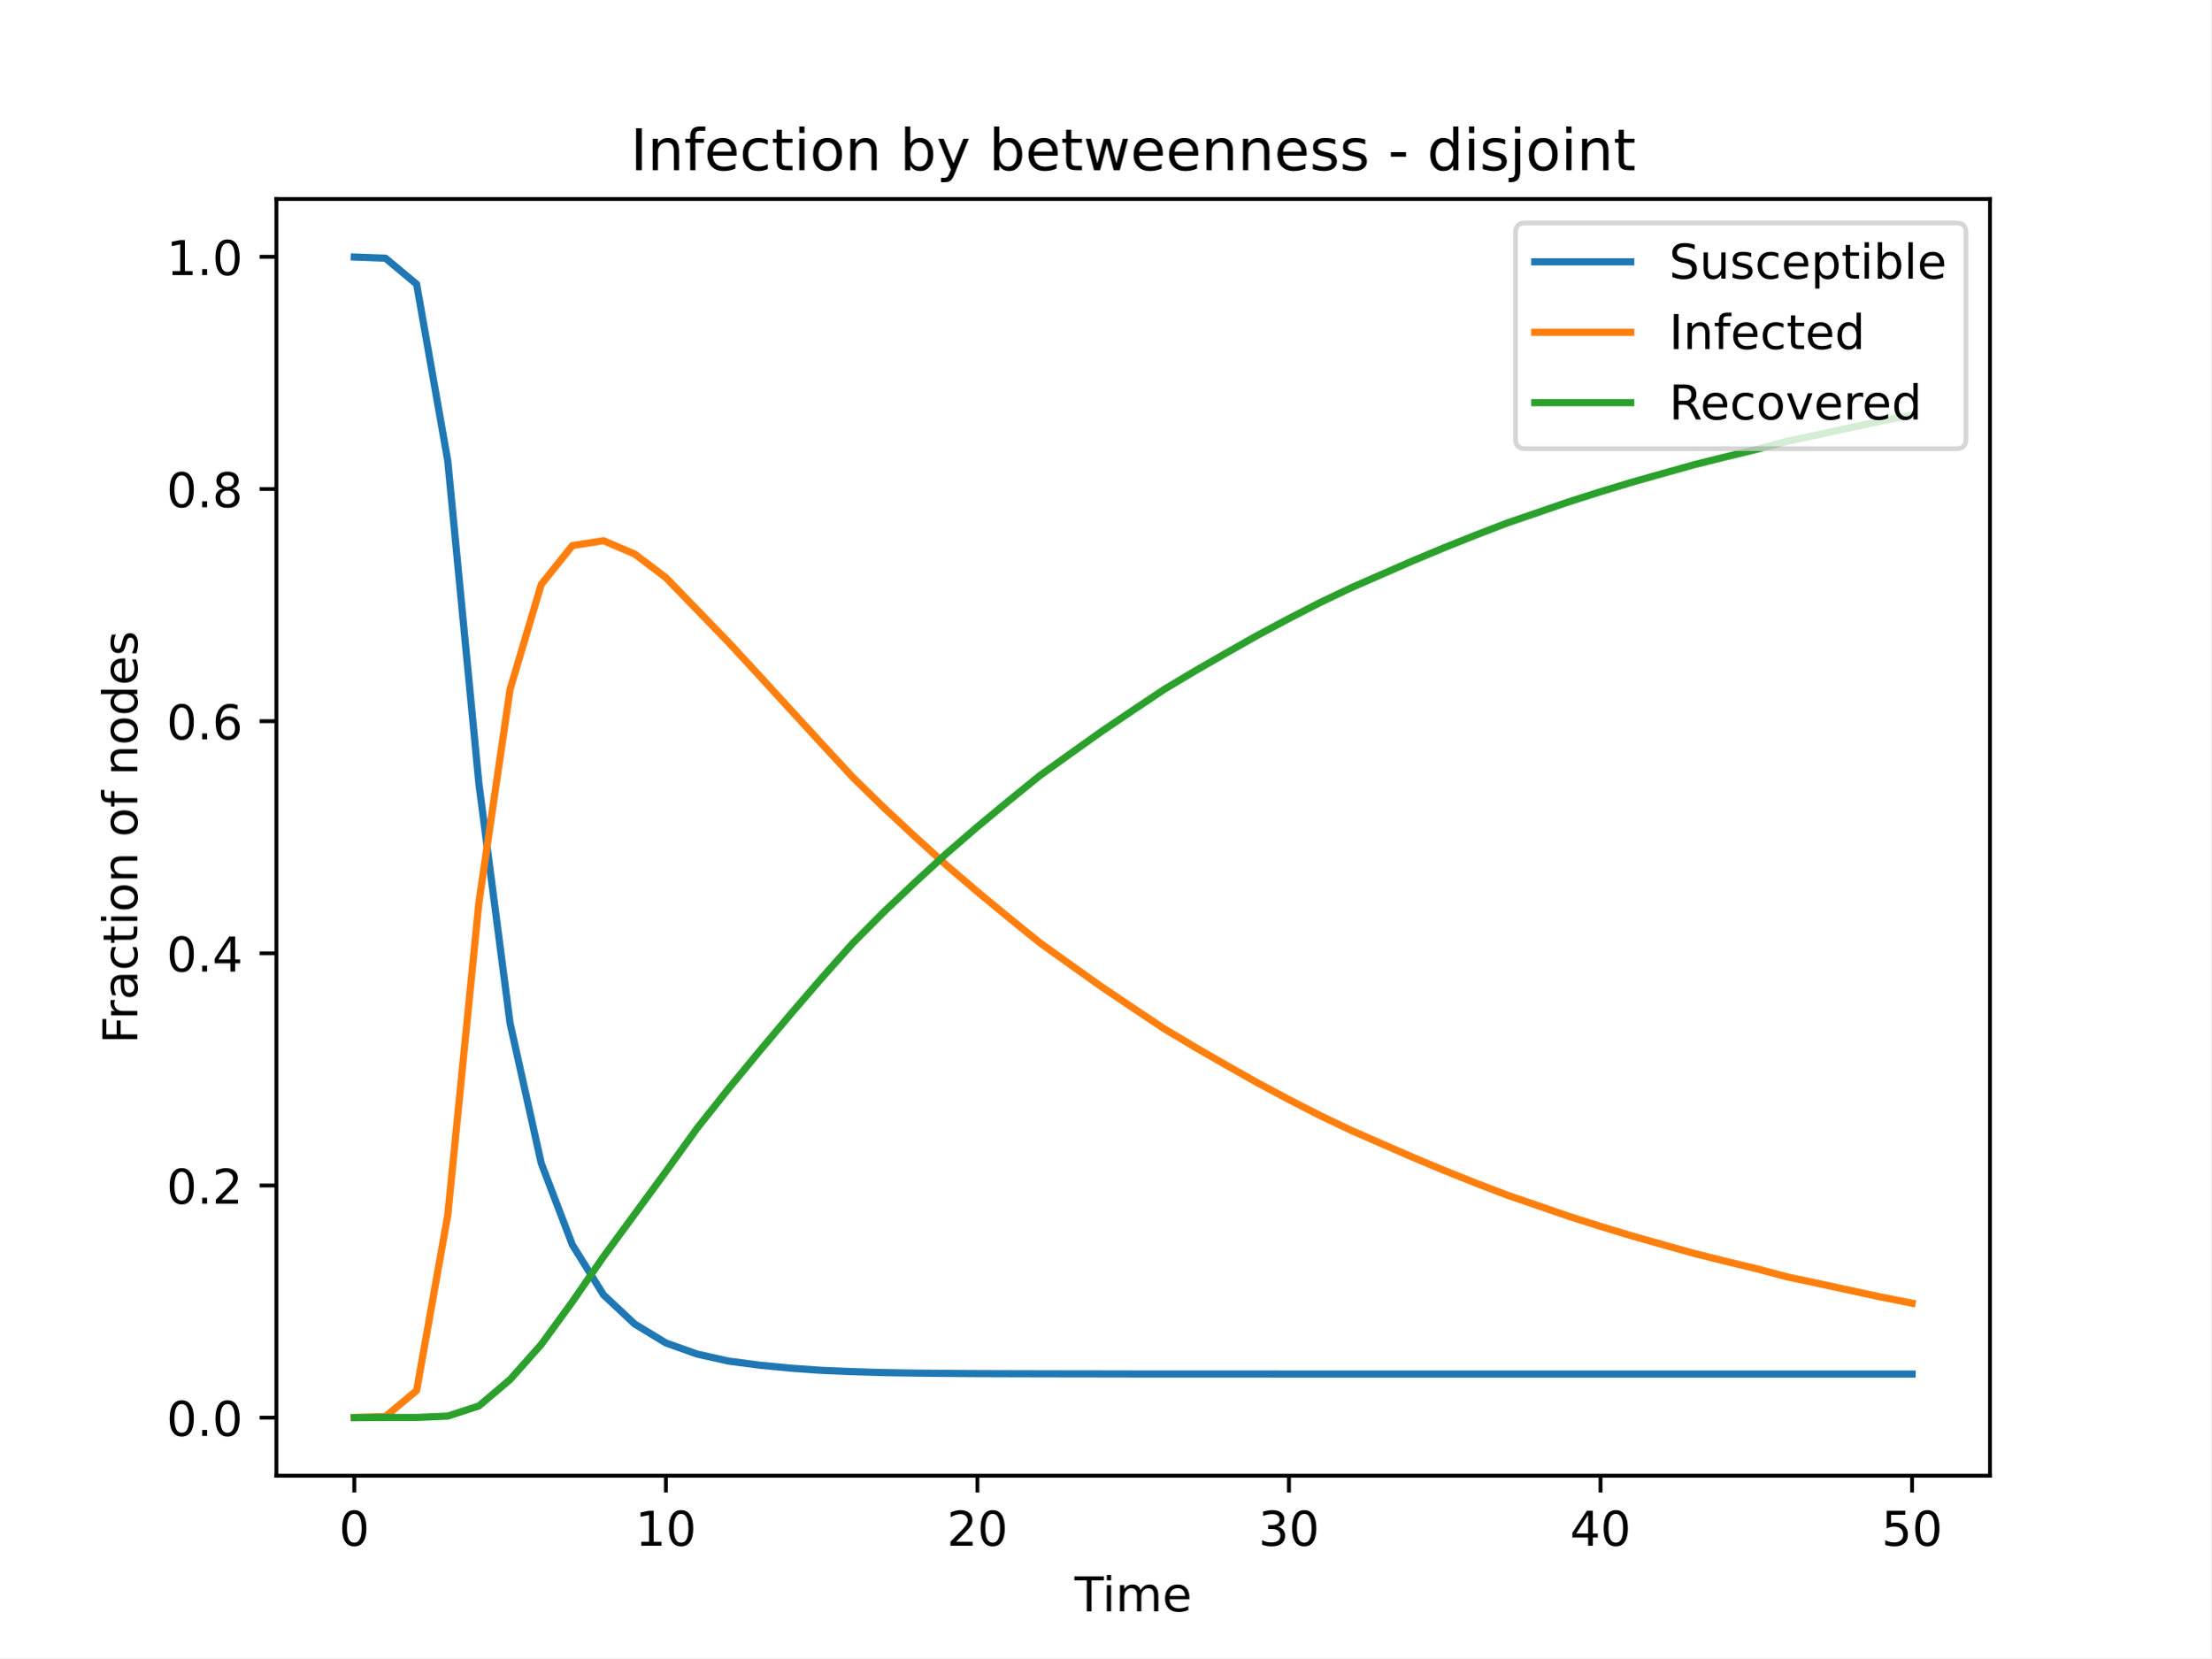
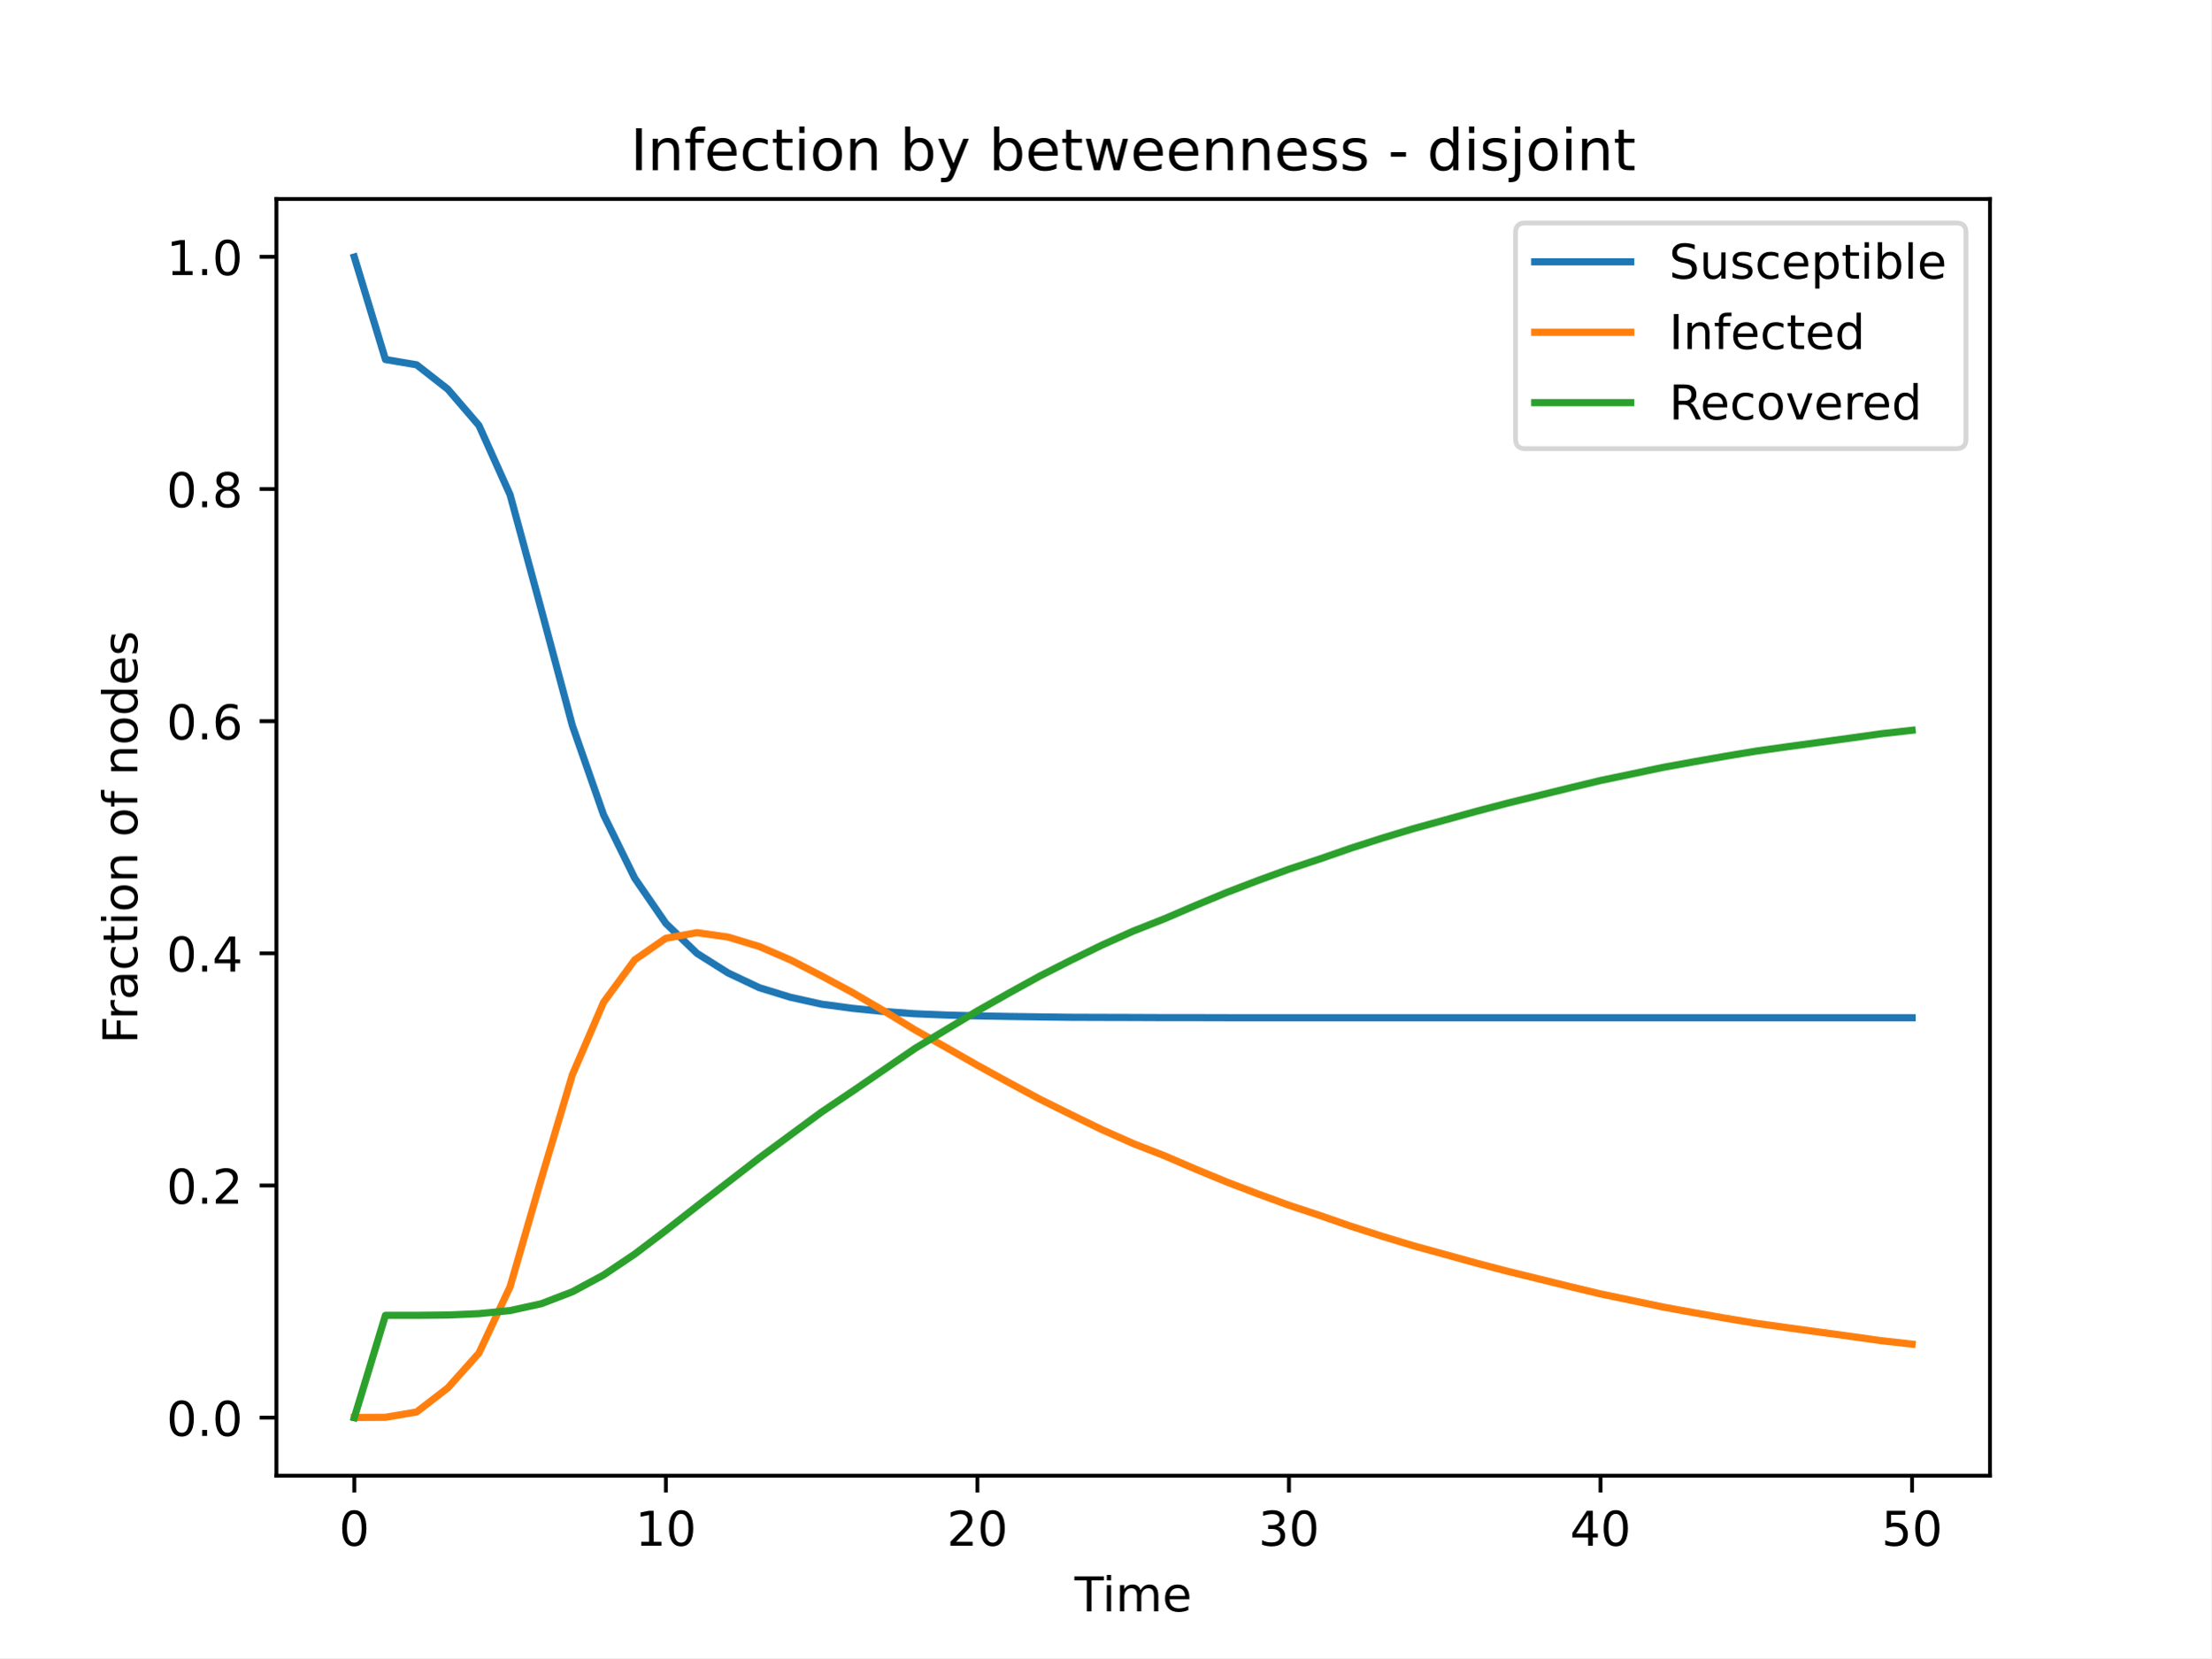
<svg xmlns="http://www.w3.org/2000/svg" xmlns:xlink="http://www.w3.org/1999/xlink" width="460.8pt" height="345.6pt" viewBox="0 0 460.8 345.6" version="1.1">
  <defs>
    <style type="text/css">*{stroke-linejoin: round; stroke-linecap: butt}</style>
  </defs>
  <g id="figure_1">
    <g id="patch_1">
      <path d="M 0 345.6  L 460.8 345.6  L 460.8 0  L 0 0  z " style="fill: #ffffff" />
    </g>
    <g id="axes_1">
      <g id="patch_2">
        <path d="M 57.6 307.584  L 414.72 307.584  L 414.72 41.472  L 57.6 41.472  z " style="fill: #ffffff" />
      </g>
      <g id="matplotlib.axis_1">
        <g id="xtick_1">
          <g id="line2d_1">
            <defs>
-               <path id="m1e9488059a" d="M 0 0  L 0 3.5  " style="stroke: #000000; stroke-width: 0.8" />
-             </defs>
-             <g>
-               <use xlink:href="#m1e9488059a" x="73.833" y="307.584" style="stroke: #000000; stroke-width: 0.8" />
+               <path id="mf6071d47c5" d="M 0 0  L 0 3.5  " style="stroke: #000000; stroke-width: 0.8" />
+             </defs>
+             <g>
+               <use xlink:href="#mf6071d47c5" x="73.833" y="307.584" style="stroke: #000000; stroke-width: 0.8" />
            </g>
          </g>
          <g id="text_1">
            <g transform="translate(70.65148 322.1824) scale(0.1 -0.1)">
              <defs>
                <path id="DejaVuSans-30" d="M 2034 4250  Q 1547 4250 1301 3770  Q 1056 3291 1056 2328  Q 1056 1369 1301 889  Q 1547 409 2034 409  Q 2525 409 2770 889  Q 3016 1369 3016 2328  Q 3016 3291 2770 3770  Q 2525 4250 2034 4250  z M 2034 4750  Q 2819 4750 3233 4129  Q 3647 3509 3647 2328  Q 3647 1150 3233 529  Q 2819 -91 2034 -91  Q 1250 -91 836 529  Q 422 1150 422 2328  Q 422 3509 836 4129  Q 1250 4750 2034 4750  z " transform="scale(0.015625)" />
              </defs>
              <use xlink:href="#DejaVuSans-30" />
            </g>
          </g>
        </g>
        <g id="xtick_2">
          <g id="line2d_2">
            <g>
-               <use xlink:href="#m1e9488059a" x="138.764" y="307.584" style="stroke: #000000; stroke-width: 0.8" />
+               <use xlink:href="#mf6071d47c5" x="138.764" y="307.584" style="stroke: #000000; stroke-width: 0.8" />
            </g>
          </g>
          <g id="text_2">
            <g transform="translate(132.4011 322.1824) scale(0.1 -0.1)">
              <defs>
                <path id="DejaVuSans-31" d="M 794 531  L 1825 531  L 1825 4091  L 703 3866  L 703 4441  L 1819 4666  L 2450 4666  L 2450 531  L 3481 531  L 3481 0  L 794 0  L 794 531  z " transform="scale(0.015625)" />
              </defs>
              <use xlink:href="#DejaVuSans-31" />
              <use xlink:href="#DejaVuSans-30" x="63.623" />
            </g>
          </g>
        </g>
        <g id="xtick_3">
          <g id="line2d_3">
            <g>
-               <use xlink:href="#m1e9488059a" x="203.695" y="307.584" style="stroke: #000000; stroke-width: 0.8" />
+               <use xlink:href="#mf6071d47c5" x="203.695" y="307.584" style="stroke: #000000; stroke-width: 0.8" />
            </g>
          </g>
          <g id="text_3">
            <g transform="translate(197.332 322.1824) scale(0.1 -0.1)">
              <defs>
                <path id="DejaVuSans-32" d="M 1228 531  L 3431 531  L 3431 0  L 469 0  L 469 531  Q 828 903 1448 1529  Q 2069 2156 2228 2338  Q 2531 2678 2651 2914  Q 2772 3150 2772 3378  Q 2772 3750 2511 3984  Q 2250 4219 1831 4219  Q 1534 4219 1204 4116  Q 875 4013 500 3803  L 500 4441  Q 881 4594 1212 4672  Q 1544 4750 1819 4750  Q 2544 4750 2975 4387  Q 3406 4025 3406 3419  Q 3406 3131 3298 2873  Q 3191 2616 2906 2266  Q 2828 2175 2409 1742  Q 1991 1309 1228 531  z " transform="scale(0.015625)" />
              </defs>
              <use xlink:href="#DejaVuSans-32" />
              <use xlink:href="#DejaVuSans-30" x="63.623" />
            </g>
          </g>
        </g>
        <g id="xtick_4">
          <g id="line2d_4">
            <g>
-               <use xlink:href="#m1e9488059a" x="268.625" y="307.584" style="stroke: #000000; stroke-width: 0.8" />
+               <use xlink:href="#mf6071d47c5" x="268.625" y="307.584" style="stroke: #000000; stroke-width: 0.8" />
            </g>
          </g>
          <g id="text_4">
            <g transform="translate(262.263 322.1824) scale(0.1 -0.1)">
              <defs>
                <path id="DejaVuSans-33" d="M 2597 2516  Q 3050 2419 3304 2112  Q 3559 1806 3559 1356  Q 3559 666 3084 287  Q 2609 -91 1734 -91  Q 1441 -91 1130 -33  Q 819 25 488 141  L 488 750  Q 750 597 1062 519  Q 1375 441 1716 441  Q 2309 441 2620 675  Q 2931 909 2931 1356  Q 2931 1769 2642 2001  Q 2353 2234 1838 2234  L 1294 2234  L 1294 2753  L 1863 2753  Q 2328 2753 2575 2939  Q 2822 3125 2822 3475  Q 2822 3834 2567 4026  Q 2313 4219 1838 4219  Q 1578 4219 1281 4162  Q 984 4106 628 3988  L 628 4550  Q 988 4650 1302 4700  Q 1616 4750 1894 4750  Q 2613 4750 3031 4423  Q 3450 4097 3450 3541  Q 3450 3153 3228 2886  Q 3006 2619 2597 2516  z " transform="scale(0.015625)" />
              </defs>
              <use xlink:href="#DejaVuSans-33" />
              <use xlink:href="#DejaVuSans-30" x="63.623" />
            </g>
          </g>
        </g>
        <g id="xtick_5">
          <g id="line2d_5">
            <g>
-               <use xlink:href="#m1e9488059a" x="333.556" y="307.584" style="stroke: #000000; stroke-width: 0.8" />
+               <use xlink:href="#mf6071d47c5" x="333.556" y="307.584" style="stroke: #000000; stroke-width: 0.8" />
            </g>
          </g>
          <g id="text_5">
            <g transform="translate(327.1939 322.1824) scale(0.1 -0.1)">
              <defs>
                <path id="DejaVuSans-34" d="M 2419 4116  L 825 1625  L 2419 1625  L 2419 4116  z M 2253 4666  L 3047 4666  L 3047 1625  L 3713 1625  L 3713 1100  L 3047 1100  L 3047 0  L 2419 0  L 2419 1100  L 313 1100  L 313 1709  L 2253 4666  z " transform="scale(0.015625)" />
              </defs>
              <use xlink:href="#DejaVuSans-34" />
              <use xlink:href="#DejaVuSans-30" x="63.623" />
            </g>
          </g>
        </g>
        <g id="xtick_6">
          <g id="line2d_6">
            <g>
-               <use xlink:href="#m1e9488059a" x="398.487" y="307.584" style="stroke: #000000; stroke-width: 0.8" />
+               <use xlink:href="#mf6071d47c5" x="398.487" y="307.584" style="stroke: #000000; stroke-width: 0.8" />
            </g>
          </g>
          <g id="text_6">
            <g transform="translate(392.1248 322.1824) scale(0.1 -0.1)">
              <defs>
                <path id="DejaVuSans-35" d="M 691 4666  L 3169 4666  L 3169 4134  L 1269 4134  L 1269 2991  Q 1406 3038 1543 3061  Q 1681 3084 1819 3084  Q 2600 3084 3056 2656  Q 3513 2228 3513 1497  Q 3513 744 3044 326  Q 2575 -91 1722 -91  Q 1428 -91 1123 -41  Q 819 9 494 109  L 494 744  Q 775 591 1075 516  Q 1375 441 1709 441  Q 2250 441 2565 725  Q 2881 1009 2881 1497  Q 2881 1984 2565 2268  Q 2250 2553 1709 2553  Q 1456 2553 1204 2497  Q 953 2441 691 2322  L 691 4666  z " transform="scale(0.015625)" />
              </defs>
              <use xlink:href="#DejaVuSans-35" />
              <use xlink:href="#DejaVuSans-30" x="63.623" />
            </g>
          </g>
        </g>
        <g id="text_7">
          <g transform="translate(223.9264 335.8606) scale(0.1 -0.1)">
            <defs>
              <path id="DejaVuSans-54" d="M -19 4666  L 3928 4666  L 3928 4134  L 2272 4134  L 2272 0  L 1638 0  L 1638 4134  L -19 4134  L -19 4666  z " transform="scale(0.015625)" />
              <path id="DejaVuSans-69" d="M 603 3500  L 1178 3500  L 1178 0  L 603 0  L 603 3500  z M 603 4863  L 1178 4863  L 1178 4134  L 603 4134  L 603 4863  z " transform="scale(0.015625)" />
              <path id="DejaVuSans-6d" d="M 3328 2828  Q 3544 3216 3844 3400  Q 4144 3584 4550 3584  Q 5097 3584 5394 3201  Q 5691 2819 5691 2113  L 5691 0  L 5113 0  L 5113 2094  Q 5113 2597 4934 2840  Q 4756 3084 4391 3084  Q 3944 3084 3684 2787  Q 3425 2491 3425 1978  L 3425 0  L 2847 0  L 2847 2094  Q 2847 2600 2669 2842  Q 2491 3084 2119 3084  Q 1678 3084 1418 2786  Q 1159 2488 1159 1978  L 1159 0  L 581 0  L 581 3500  L 1159 3500  L 1159 2956  Q 1356 3278 1631 3431  Q 1906 3584 2284 3584  Q 2666 3584 2933 3390  Q 3200 3197 3328 2828  z " transform="scale(0.015625)" />
              <path id="DejaVuSans-65" d="M 3597 1894  L 3597 1613  L 953 1613  Q 991 1019 1311 708  Q 1631 397 2203 397  Q 2534 397 2845 478  Q 3156 559 3463 722  L 3463 178  Q 3153 47 2828 -22  Q 2503 -91 2169 -91  Q 1331 -91 842 396  Q 353 884 353 1716  Q 353 2575 817 3079  Q 1281 3584 2069 3584  Q 2775 3584 3186 3129  Q 3597 2675 3597 1894  z M 3022 2063  Q 3016 2534 2758 2815  Q 2500 3097 2075 3097  Q 1594 3097 1305 2825  Q 1016 2553 972 2059  L 3022 2063  z " transform="scale(0.015625)" />
            </defs>
            <use xlink:href="#DejaVuSans-54" />
            <use xlink:href="#DejaVuSans-69" x="57.959" />
            <use xlink:href="#DejaVuSans-6d" x="85.742" />
            <use xlink:href="#DejaVuSans-65" x="183.154" />
          </g>
        </g>
      </g>
      <g id="matplotlib.axis_2">
        <g id="ytick_1">
          <g id="line2d_7">
            <defs>
-               <path id="m66c1bed2b1" d="M 0 0  L -3.5 0  " style="stroke: #000000; stroke-width: 0.8" />
-             </defs>
-             <g>
-               <use xlink:href="#m66c1bed2b1" x="57.6" y="295.488" style="stroke: #000000; stroke-width: 0.8" />
+               <path id="m30681219ca" d="M 0 0  L -3.5 0  " style="stroke: #000000; stroke-width: 0.8" />
+             </defs>
+             <g>
+               <use xlink:href="#m30681219ca" x="57.6" y="295.488" style="stroke: #000000; stroke-width: 0.8" />
            </g>
          </g>
          <g id="text_8">
            <g transform="translate(34.69687 299.2872) scale(0.1 -0.1)">
              <defs>
                <path id="DejaVuSans-2e" d="M 684 794  L 1344 794  L 1344 0  L 684 0  L 684 794  z " transform="scale(0.015625)" />
              </defs>
              <use xlink:href="#DejaVuSans-30" />
              <use xlink:href="#DejaVuSans-2e" x="63.623" />
              <use xlink:href="#DejaVuSans-30" x="95.41" />
            </g>
          </g>
        </g>
        <g id="ytick_2">
          <g id="line2d_8">
            <g>
-               <use xlink:href="#m66c1bed2b1" x="57.6" y="247.095" style="stroke: #000000; stroke-width: 0.8" />
+               <use xlink:href="#m30681219ca" x="57.6" y="247.095" style="stroke: #000000; stroke-width: 0.8" />
            </g>
          </g>
          <g id="text_9">
            <g transform="translate(34.69687 250.8947) scale(0.1 -0.1)">
              <use xlink:href="#DejaVuSans-30" />
              <use xlink:href="#DejaVuSans-2e" x="63.623" />
              <use xlink:href="#DejaVuSans-32" x="95.41" />
            </g>
          </g>
        </g>
        <g id="ytick_3">
          <g id="line2d_9">
            <g>
-               <use xlink:href="#m66c1bed2b1" x="57.6" y="198.703" style="stroke: #000000; stroke-width: 0.8" />
+               <use xlink:href="#m30681219ca" x="57.6" y="198.703" style="stroke: #000000; stroke-width: 0.8" />
            </g>
          </g>
          <g id="text_10">
            <g transform="translate(34.69687 202.5022) scale(0.1 -0.1)">
              <use xlink:href="#DejaVuSans-30" />
              <use xlink:href="#DejaVuSans-2e" x="63.623" />
              <use xlink:href="#DejaVuSans-34" x="95.41" />
            </g>
          </g>
        </g>
        <g id="ytick_4">
          <g id="line2d_10">
            <g>
-               <use xlink:href="#m66c1bed2b1" x="57.6" y="150.31" style="stroke: #000000; stroke-width: 0.8" />
+               <use xlink:href="#m30681219ca" x="57.6" y="150.31" style="stroke: #000000; stroke-width: 0.8" />
            </g>
          </g>
          <g id="text_11">
            <g transform="translate(34.69687 154.1096) scale(0.1 -0.1)">
              <defs>
                <path id="DejaVuSans-36" d="M 2113 2584  Q 1688 2584 1439 2293  Q 1191 2003 1191 1497  Q 1191 994 1439 701  Q 1688 409 2113 409  Q 2538 409 2786 701  Q 3034 994 3034 1497  Q 3034 2003 2786 2293  Q 2538 2584 2113 2584  z M 3366 4563  L 3366 3988  Q 3128 4100 2886 4159  Q 2644 4219 2406 4219  Q 1781 4219 1451 3797  Q 1122 3375 1075 2522  Q 1259 2794 1537 2939  Q 1816 3084 2150 3084  Q 2853 3084 3261 2657  Q 3669 2231 3669 1497  Q 3669 778 3244 343  Q 2819 -91 2113 -91  Q 1303 -91 875 529  Q 447 1150 447 2328  Q 447 3434 972 4092  Q 1497 4750 2381 4750  Q 2619 4750 2861 4703  Q 3103 4656 3366 4563  z " transform="scale(0.015625)" />
              </defs>
              <use xlink:href="#DejaVuSans-30" />
              <use xlink:href="#DejaVuSans-2e" x="63.623" />
              <use xlink:href="#DejaVuSans-36" x="95.41" />
            </g>
          </g>
        </g>
        <g id="ytick_5">
          <g id="line2d_11">
            <g>
-               <use xlink:href="#m66c1bed2b1" x="57.6" y="101.918" style="stroke: #000000; stroke-width: 0.8" />
+               <use xlink:href="#m30681219ca" x="57.6" y="101.918" style="stroke: #000000; stroke-width: 0.8" />
            </g>
          </g>
          <g id="text_12">
            <g transform="translate(34.69687 105.7171) scale(0.1 -0.1)">
              <defs>
                <path id="DejaVuSans-38" d="M 2034 2216  Q 1584 2216 1326 1975  Q 1069 1734 1069 1313  Q 1069 891 1326 650  Q 1584 409 2034 409  Q 2484 409 2743 651  Q 3003 894 3003 1313  Q 3003 1734 2745 1975  Q 2488 2216 2034 2216  z M 1403 2484  Q 997 2584 770 2862  Q 544 3141 544 3541  Q 544 4100 942 4425  Q 1341 4750 2034 4750  Q 2731 4750 3128 4425  Q 3525 4100 3525 3541  Q 3525 3141 3298 2862  Q 3072 2584 2669 2484  Q 3125 2378 3379 2068  Q 3634 1759 3634 1313  Q 3634 634 3220 271  Q 2806 -91 2034 -91  Q 1263 -91 848 271  Q 434 634 434 1313  Q 434 1759 690 2068  Q 947 2378 1403 2484  z M 1172 3481  Q 1172 3119 1398 2916  Q 1625 2713 2034 2713  Q 2441 2713 2670 2916  Q 2900 3119 2900 3481  Q 2900 3844 2670 4047  Q 2441 4250 2034 4250  Q 1625 4250 1398 4047  Q 1172 3844 1172 3481  z " transform="scale(0.015625)" />
              </defs>
              <use xlink:href="#DejaVuSans-30" />
              <use xlink:href="#DejaVuSans-2e" x="63.623" />
              <use xlink:href="#DejaVuSans-38" x="95.41" />
            </g>
          </g>
        </g>
        <g id="ytick_6">
          <g id="line2d_12">
            <g>
-               <use xlink:href="#m66c1bed2b1" x="57.6" y="53.525" style="stroke: #000000; stroke-width: 0.8" />
+               <use xlink:href="#m30681219ca" x="57.6" y="53.525" style="stroke: #000000; stroke-width: 0.8" />
            </g>
          </g>
          <g id="text_13">
            <g transform="translate(34.69687 57.32457) scale(0.1 -0.1)">
              <use xlink:href="#DejaVuSans-31" />
              <use xlink:href="#DejaVuSans-2e" x="63.623" />
              <use xlink:href="#DejaVuSans-30" x="95.41" />
            </g>
          </g>
        </g>
        <g id="text_14">
          <g transform="translate(28.61719 217.5686) rotate(-90) scale(0.1 -0.1)">
            <defs>
              <path id="DejaVuSans-46" d="M 628 4666  L 3309 4666  L 3309 4134  L 1259 4134  L 1259 2759  L 3109 2759  L 3109 2228  L 1259 2228  L 1259 0  L 628 0  L 628 4666  z " transform="scale(0.015625)" />
              <path id="DejaVuSans-72" d="M 2631 2963  Q 2534 3019 2420 3045  Q 2306 3072 2169 3072  Q 1681 3072 1420 2755  Q 1159 2438 1159 1844  L 1159 0  L 581 0  L 581 3500  L 1159 3500  L 1159 2956  Q 1341 3275 1631 3429  Q 1922 3584 2338 3584  Q 2397 3584 2469 3576  Q 2541 3569 2628 3553  L 2631 2963  z " transform="scale(0.015625)" />
              <path id="DejaVuSans-61" d="M 2194 1759  Q 1497 1759 1228 1600  Q 959 1441 959 1056  Q 959 750 1161 570  Q 1363 391 1709 391  Q 2188 391 2477 730  Q 2766 1069 2766 1631  L 2766 1759  L 2194 1759  z M 3341 1997  L 3341 0  L 2766 0  L 2766 531  Q 2569 213 2275 61  Q 1981 -91 1556 -91  Q 1019 -91 701 211  Q 384 513 384 1019  Q 384 1609 779 1909  Q 1175 2209 1959 2209  L 2766 2209  L 2766 2266  Q 2766 2663 2505 2880  Q 2244 3097 1772 3097  Q 1472 3097 1187 3025  Q 903 2953 641 2809  L 641 3341  Q 956 3463 1253 3523  Q 1550 3584 1831 3584  Q 2591 3584 2966 3190  Q 3341 2797 3341 1997  z " transform="scale(0.015625)" />
              <path id="DejaVuSans-63" d="M 3122 3366  L 3122 2828  Q 2878 2963 2633 3030  Q 2388 3097 2138 3097  Q 1578 3097 1268 2742  Q 959 2388 959 1747  Q 959 1106 1268 751  Q 1578 397 2138 397  Q 2388 397 2633 464  Q 2878 531 3122 666  L 3122 134  Q 2881 22 2623 -34  Q 2366 -91 2075 -91  Q 1284 -91 818 406  Q 353 903 353 1747  Q 353 2603 823 3093  Q 1294 3584 2113 3584  Q 2378 3584 2631 3529  Q 2884 3475 3122 3366  z " transform="scale(0.015625)" />
              <path id="DejaVuSans-74" d="M 1172 4494  L 1172 3500  L 2356 3500  L 2356 3053  L 1172 3053  L 1172 1153  Q 1172 725 1289 603  Q 1406 481 1766 481  L 2356 481  L 2356 0  L 1766 0  Q 1100 0 847 248  Q 594 497 594 1153  L 594 3053  L 172 3053  L 172 3500  L 594 3500  L 594 4494  L 1172 4494  z " transform="scale(0.015625)" />
              <path id="DejaVuSans-6f" d="M 1959 3097  Q 1497 3097 1228 2736  Q 959 2375 959 1747  Q 959 1119 1226 758  Q 1494 397 1959 397  Q 2419 397 2687 759  Q 2956 1122 2956 1747  Q 2956 2369 2687 2733  Q 2419 3097 1959 3097  z M 1959 3584  Q 2709 3584 3137 3096  Q 3566 2609 3566 1747  Q 3566 888 3137 398  Q 2709 -91 1959 -91  Q 1206 -91 779 398  Q 353 888 353 1747  Q 353 2609 779 3096  Q 1206 3584 1959 3584  z " transform="scale(0.015625)" />
              <path id="DejaVuSans-6e" d="M 3513 2113  L 3513 0  L 2938 0  L 2938 2094  Q 2938 2591 2744 2837  Q 2550 3084 2163 3084  Q 1697 3084 1428 2787  Q 1159 2491 1159 1978  L 1159 0  L 581 0  L 581 3500  L 1159 3500  L 1159 2956  Q 1366 3272 1645 3428  Q 1925 3584 2291 3584  Q 2894 3584 3203 3211  Q 3513 2838 3513 2113  z " transform="scale(0.015625)" />
              <path id="DejaVuSans-20" transform="scale(0.015625)" />
              <path id="DejaVuSans-66" d="M 2375 4863  L 2375 4384  L 1825 4384  Q 1516 4384 1395 4259  Q 1275 4134 1275 3809  L 1275 3500  L 2222 3500  L 2222 3053  L 1275 3053  L 1275 0  L 697 0  L 697 3053  L 147 3053  L 147 3500  L 697 3500  L 697 3744  Q 697 4328 969 4595  Q 1241 4863 1831 4863  L 2375 4863  z " transform="scale(0.015625)" />
              <path id="DejaVuSans-64" d="M 2906 2969  L 2906 4863  L 3481 4863  L 3481 0  L 2906 0  L 2906 525  Q 2725 213 2448 61  Q 2172 -91 1784 -91  Q 1150 -91 751 415  Q 353 922 353 1747  Q 353 2572 751 3078  Q 1150 3584 1784 3584  Q 2172 3584 2448 3432  Q 2725 3281 2906 2969  z M 947 1747  Q 947 1113 1208 752  Q 1469 391 1925 391  Q 2381 391 2643 752  Q 2906 1113 2906 1747  Q 2906 2381 2643 2742  Q 2381 3103 1925 3103  Q 1469 3103 1208 2742  Q 947 2381 947 1747  z " transform="scale(0.015625)" />
              <path id="DejaVuSans-73" d="M 2834 3397  L 2834 2853  Q 2591 2978 2328 3040  Q 2066 3103 1784 3103  Q 1356 3103 1142 2972  Q 928 2841 928 2578  Q 928 2378 1081 2264  Q 1234 2150 1697 2047  L 1894 2003  Q 2506 1872 2764 1633  Q 3022 1394 3022 966  Q 3022 478 2636 193  Q 2250 -91 1575 -91  Q 1294 -91 989 -36  Q 684 19 347 128  L 347 722  Q 666 556 975 473  Q 1284 391 1588 391  Q 1994 391 2212 530  Q 2431 669 2431 922  Q 2431 1156 2273 1281  Q 2116 1406 1581 1522  L 1381 1569  Q 847 1681 609 1914  Q 372 2147 372 2553  Q 372 3047 722 3315  Q 1072 3584 1716 3584  Q 2034 3584 2315 3537  Q 2597 3491 2834 3397  z " transform="scale(0.015625)" />
            </defs>
            <use xlink:href="#DejaVuSans-46" />
            <use xlink:href="#DejaVuSans-72" x="50.27" />
            <use xlink:href="#DejaVuSans-61" x="91.383" />
            <use xlink:href="#DejaVuSans-63" x="152.662" />
            <use xlink:href="#DejaVuSans-74" x="207.643" />
            <use xlink:href="#DejaVuSans-69" x="246.852" />
            <use xlink:href="#DejaVuSans-6f" x="274.635" />
            <use xlink:href="#DejaVuSans-6e" x="335.816" />
            <use xlink:href="#DejaVuSans-20" x="399.195" />
            <use xlink:href="#DejaVuSans-6f" x="430.982" />
            <use xlink:href="#DejaVuSans-66" x="492.164" />
            <use xlink:href="#DejaVuSans-20" x="527.369" />
            <use xlink:href="#DejaVuSans-6e" x="559.156" />
            <use xlink:href="#DejaVuSans-6f" x="622.535" />
            <use xlink:href="#DejaVuSans-64" x="683.717" />
            <use xlink:href="#DejaVuSans-65" x="747.193" />
            <use xlink:href="#DejaVuSans-73" x="808.717" />
          </g>
        </g>
      </g>
      <g id="line2d_13">
-         <path d="M 73.833 53.568  L 80.326 53.811  L 86.819 59.227  L 93.312 96.081  L 99.805 163.387  L 106.298 213.299  L 112.791 242.455  L 119.284 259.466  L 125.777 269.897  L 132.271 275.969  L 138.764 279.914  L 145.257 282.225  L 151.75 283.684  L 158.243 284.541  L 164.736 285.168  L 171.229 285.629  L 177.722 285.897  L 184.215 286.093  L 190.708 286.2  L 197.201 286.26  L 203.695 286.307  L 210.188 286.328  L 216.681 286.345  L 223.174 286.358  L 229.667 286.366  L 236.16 286.379  L 242.653 286.388  L 249.146 286.388  L 255.639 286.388  L 262.132 286.388  L 268.625 286.392  L 275.119 286.392  L 281.612 286.392  L 288.105 286.392  L 294.598 286.392  L 301.091 286.392  L 307.584 286.392  L 314.077 286.392  L 320.57 286.392  L 327.063 286.392  L 333.556 286.392  L 340.049 286.392  L 346.543 286.392  L 353.036 286.392  L 359.529 286.392  L 366.022 286.392  L 372.515 286.392  L 379.008 286.392  L 385.501 286.392  L 391.994 286.392  L 398.487 286.392  " clip-path="url(#p2a868b048c)" style="fill: none; stroke: #1f77b4; stroke-width: 1.5; stroke-linecap: square" />
+         <path d="M 73.833 53.568  L 80.326 74.929  L 86.819 76.033  L 93.312 81.108  L 99.805 88.665  L 106.298 103.13  L 112.791 127.028  L 119.284 151.25  L 125.777 169.822  L 132.271 183.038  L 138.764 192.467  L 145.257 198.714  L 151.75 202.804  L 158.243 205.87  L 164.736 207.866  L 171.229 209.303  L 177.722 210.177  L 184.215 210.825  L 190.708 211.303  L 197.201 211.567  L 203.695 211.746  L 210.188 211.861  L 216.681 211.955  L 223.174 212.036  L 229.667 212.058  L 236.16 212.075  L 242.653 212.105  L 249.146 212.105  L 255.639 212.122  L 262.132 212.126  L 268.625 212.126  L 275.119 212.126  L 281.612 212.126  L 288.105 212.126  L 294.598 212.126  L 301.091 212.126  L 307.584 212.126  L 314.077 212.126  L 320.57 212.126  L 327.063 212.126  L 333.556 212.126  L 340.049 212.126  L 346.543 212.126  L 353.036 212.126  L 359.529 212.126  L 366.022 212.126  L 372.515 212.126  L 379.008 212.126  L 385.501 212.126  L 391.994 212.126  L 398.487 212.126  " clip-path="url(#p7324948a35)" style="fill: none; stroke: #1f77b4; stroke-width: 1.5; stroke-linecap: square" />
      </g>
      <g id="line2d_14">
-         <path d="M 73.833 295.445  L 80.326 295.245  L 86.819 289.833  L 93.312 253.261  L 99.805 188.074  L 106.298 143.664  L 112.791 121.813  L 119.284 113.714  L 125.777 112.695  L 132.271 115.476  L 138.764 120.392  L 145.257 127.092  L 151.75 133.804  L 158.243 140.828  L 164.736 147.92  L 171.229 154.999  L 177.722 162.018  L 184.215 168.359  L 190.708 174.398  L 197.201 180.309  L 203.695 185.869  L 210.188 191.226  L 216.681 196.484  L 223.174 201.136  L 229.667 205.746  L 236.16 210.117  L 242.653 214.446  L 249.146 218.326  L 255.639 222.058  L 262.132 225.73  L 268.625 229.192  L 275.119 232.527  L 281.612 235.619  L 288.105 238.463  L 294.598 241.291  L 301.091 244.007  L 307.584 246.6  L 314.077 249.099  L 320.57 251.321  L 327.063 253.56  L 333.556 255.624  L 340.049 257.594  L 346.543 259.428  L 353.036 261.248  L 359.529 262.869  L 366.022 264.438  L 372.515 266.161  L 379.008 267.534  L 385.501 268.946  L 391.994 270.349  L 398.487 271.628  " clip-path="url(#p2a868b048c)" style="fill: none; stroke: #ff7f0e; stroke-width: 1.5; stroke-linecap: square" />
+         <path d="M 73.833 295.445  L 80.326 295.411  L 86.819 294.307  L 93.312 289.3  L 99.805 282.029  L 106.298 268.204  L 112.791 245.73  L 119.284 224.002  L 125.777 208.919  L 132.271 200.066  L 138.764 195.563  L 145.257 194.394  L 151.75 195.319  L 158.243 197.281  L 164.736 200.079  L 171.229 203.418  L 177.722 206.91  L 184.215 210.71  L 190.708 214.68  L 197.201 218.331  L 203.695 222.045  L 210.188 225.606  L 216.681 229.094  L 223.174 232.31  L 229.667 235.465  L 236.16 238.352  L 242.653 240.89  L 249.146 243.675  L 255.639 246.357  L 262.132 248.843  L 268.625 251.21  L 275.119 253.363  L 281.612 255.619  L 288.105 257.7  L 294.598 259.671  L 301.091 261.453  L 307.584 263.248  L 314.077 264.95  L 320.57 266.541  L 327.063 268.136  L 333.556 269.696  L 340.049 271.048  L 346.543 272.421  L 353.036 273.603  L 359.529 274.75  L 366.022 275.829  L 372.515 276.741  L 379.008 277.628  L 385.501 278.52  L 391.994 279.436  L 398.487 280.166  " clip-path="url(#p7324948a35)" style="fill: none; stroke: #ff7f0e; stroke-width: 1.5; stroke-linecap: square" />
      </g>
      <g id="line2d_15">
-         <path d="M 73.833 295.488  L 80.326 295.445  L 86.819 295.441  L 93.312 295.16  L 99.805 293.04  L 106.298 287.539  L 112.791 280.234  L 119.284 271.321  L 125.777 261.909  L 132.271 253.056  L 138.764 244.195  L 145.257 235.184  L 151.75 227.013  L 158.243 219.132  L 164.736 211.414  L 171.229 203.874  L 177.722 196.586  L 184.215 190.049  L 190.708 183.903  L 197.201 177.933  L 203.695 172.325  L 210.188 166.948  L 216.681 161.673  L 223.174 157.007  L 229.667 152.389  L 236.16 148.005  L 242.653 143.668  L 249.146 139.787  L 255.639 136.056  L 262.132 132.384  L 268.625 128.917  L 275.119 125.582  L 281.612 122.491  L 288.105 119.646  L 294.598 116.819  L 301.091 114.102  L 307.584 111.51  L 314.077 109.011  L 320.57 106.789  L 327.063 104.55  L 333.556 102.486  L 340.049 100.516  L 346.543 98.682  L 353.036 96.861  L 359.529 95.241  L 366.022 93.671  L 372.515 91.948  L 379.008 90.575  L 385.501 89.164  L 391.994 87.761  L 398.487 86.481  " clip-path="url(#p2a868b048c)" style="fill: none; stroke: #2ca02c; stroke-width: 1.5; stroke-linecap: square" />
+         <path d="M 73.833 295.488  L 80.326 274.161  L 86.819 274.161  L 93.312 274.093  L 99.805 273.807  L 106.298 273.168  L 112.791 271.743  L 119.284 269.249  L 125.777 265.76  L 132.271 261.398  L 138.764 256.472  L 145.257 251.393  L 151.75 246.378  L 158.243 241.35  L 164.736 236.557  L 171.229 231.781  L 177.722 227.414  L 184.215 222.966  L 190.708 218.518  L 197.201 214.604  L 203.695 210.71  L 210.188 207.034  L 216.681 203.452  L 223.174 200.155  L 229.667 196.978  L 236.16 194.074  L 242.653 191.507  L 249.146 188.722  L 255.639 186.023  L 262.132 183.532  L 268.625 181.166  L 275.119 179.012  L 281.612 176.756  L 288.105 174.675  L 294.598 172.705  L 301.091 170.922  L 307.584 169.127  L 314.077 167.425  L 320.57 165.835  L 327.063 164.24  L 333.556 162.679  L 340.049 161.327  L 346.543 159.954  L 353.036 158.773  L 359.529 157.626  L 366.022 156.547  L 372.515 155.634  L 379.008 154.747  L 385.501 153.856  L 391.994 152.939  L 398.487 152.21  " clip-path="url(#p7324948a35)" style="fill: none; stroke: #2ca02c; stroke-width: 1.5; stroke-linecap: square" />
      </g>
      <g id="patch_3">
        <path d="M 57.6 307.584  L 57.6 41.472  " style="fill: none; stroke: #000000; stroke-width: 0.8; stroke-linejoin: miter; stroke-linecap: square" />
      </g>
      <g id="patch_4">
        <path d="M 414.72 307.584  L 414.72 41.472  " style="fill: none; stroke: #000000; stroke-width: 0.8; stroke-linejoin: miter; stroke-linecap: square" />
      </g>
      <g id="patch_5">
        <path d="M 57.6 307.584  L 414.72 307.584  " style="fill: none; stroke: #000000; stroke-width: 0.8; stroke-linejoin: miter; stroke-linecap: square" />
      </g>
      <g id="patch_6">
        <path d="M 57.6 41.472  L 414.72 41.472  " style="fill: none; stroke: #000000; stroke-width: 0.8; stroke-linejoin: miter; stroke-linecap: square" />
      </g>
      <g id="text_15">
        <g transform="translate(131.3859 35.472) scale(0.12 -0.12)">
          <defs>
            <path id="DejaVuSans-49" d="M 628 4666  L 1259 4666  L 1259 0  L 628 0  L 628 4666  z " transform="scale(0.015625)" />
            <path id="DejaVuSans-62" d="M 3116 1747  Q 3116 2381 2855 2742  Q 2594 3103 2138 3103  Q 1681 3103 1420 2742  Q 1159 2381 1159 1747  Q 1159 1113 1420 752  Q 1681 391 2138 391  Q 2594 391 2855 752  Q 3116 1113 3116 1747  z M 1159 2969  Q 1341 3281 1617 3432  Q 1894 3584 2278 3584  Q 2916 3584 3314 3078  Q 3713 2572 3713 1747  Q 3713 922 3314 415  Q 2916 -91 2278 -91  Q 1894 -91 1617 61  Q 1341 213 1159 525  L 1159 0  L 581 0  L 581 4863  L 1159 4863  L 1159 2969  z " transform="scale(0.015625)" />
            <path id="DejaVuSans-79" d="M 2059 -325  Q 1816 -950 1584 -1140  Q 1353 -1331 966 -1331  L 506 -1331  L 506 -850  L 844 -850  Q 1081 -850 1212 -737  Q 1344 -625 1503 -206  L 1606 56  L 191 3500  L 800 3500  L 1894 763  L 2988 3500  L 3597 3500  L 2059 -325  z " transform="scale(0.015625)" />
            <path id="DejaVuSans-77" d="M 269 3500  L 844 3500  L 1563 769  L 2278 3500  L 2956 3500  L 3675 769  L 4391 3500  L 4966 3500  L 4050 0  L 3372 0  L 2619 2869  L 1863 0  L 1184 0  L 269 3500  z " transform="scale(0.015625)" />
            <path id="DejaVuSans-2d" d="M 313 2009  L 1997 2009  L 1997 1497  L 313 1497  L 313 2009  z " transform="scale(0.015625)" />
            <path id="DejaVuSans-6a" d="M 603 3500  L 1178 3500  L 1178 -63  Q 1178 -731 923 -1031  Q 669 -1331 103 -1331  L -116 -1331  L -116 -844  L 38 -844  Q 366 -844 484 -692  Q 603 -541 603 -63  L 603 3500  z M 603 4863  L 1178 4863  L 1178 4134  L 603 4134  L 603 4863  z " transform="scale(0.015625)" />
          </defs>
          <use xlink:href="#DejaVuSans-49" />
          <use xlink:href="#DejaVuSans-6e" x="29.492" />
          <use xlink:href="#DejaVuSans-66" x="92.871" />
          <use xlink:href="#DejaVuSans-65" x="128.076" />
          <use xlink:href="#DejaVuSans-63" x="189.6" />
          <use xlink:href="#DejaVuSans-74" x="244.58" />
          <use xlink:href="#DejaVuSans-69" x="283.789" />
          <use xlink:href="#DejaVuSans-6f" x="311.572" />
          <use xlink:href="#DejaVuSans-6e" x="372.754" />
          <use xlink:href="#DejaVuSans-20" x="436.133" />
          <use xlink:href="#DejaVuSans-62" x="467.92" />
          <use xlink:href="#DejaVuSans-79" x="531.396" />
          <use xlink:href="#DejaVuSans-20" x="590.576" />
          <use xlink:href="#DejaVuSans-62" x="622.363" />
          <use xlink:href="#DejaVuSans-65" x="685.84" />
          <use xlink:href="#DejaVuSans-74" x="747.363" />
          <use xlink:href="#DejaVuSans-77" x="786.572" />
          <use xlink:href="#DejaVuSans-65" x="868.359" />
          <use xlink:href="#DejaVuSans-65" x="929.883" />
          <use xlink:href="#DejaVuSans-6e" x="991.406" />
          <use xlink:href="#DejaVuSans-6e" x="1054.785" />
          <use xlink:href="#DejaVuSans-65" x="1118.164" />
          <use xlink:href="#DejaVuSans-73" x="1179.688" />
          <use xlink:href="#DejaVuSans-73" x="1231.787" />
          <use xlink:href="#DejaVuSans-20" x="1283.887" />
          <use xlink:href="#DejaVuSans-2d" x="1315.674" />
          <use xlink:href="#DejaVuSans-20" x="1351.758" />
          <use xlink:href="#DejaVuSans-64" x="1383.545" />
          <use xlink:href="#DejaVuSans-69" x="1447.021" />
          <use xlink:href="#DejaVuSans-73" x="1474.805" />
          <use xlink:href="#DejaVuSans-6a" x="1526.904" />
          <use xlink:href="#DejaVuSans-6f" x="1554.688" />
          <use xlink:href="#DejaVuSans-69" x="1615.869" />
          <use xlink:href="#DejaVuSans-6e" x="1643.652" />
          <use xlink:href="#DejaVuSans-74" x="1707.031" />
        </g>
      </g>
      <g id="legend_1">
        <g id="patch_7">
          <path d="M 317.847 93.506  L 407.72 93.506  Q 409.72 93.506 409.72 91.506  L 409.72 48.472  Q 409.72 46.472 407.72 46.472  L 317.847 46.472  Q 315.847 46.472 315.847 48.472  L 315.847 91.506  Q 315.847 93.506 317.847 93.506  z " style="fill: #ffffff; opacity: 0.8; stroke: #cccccc; stroke-linejoin: miter" />
        </g>
        <g id="line2d_16">
          <path d="M 319.847 54.57  L 329.847 54.57  L 339.847 54.57  " style="fill: none; stroke: #1f77b4; stroke-width: 1.5; stroke-linecap: square" />
        </g>
        <g id="text_16">
          <g transform="translate(347.8466 58.07044) scale(0.1 -0.1)">
            <defs>
              <path id="DejaVuSans-53" d="M 3425 4513  L 3425 3897  Q 3066 4069 2747 4153  Q 2428 4238 2131 4238  Q 1616 4238 1336 4038  Q 1056 3838 1056 3469  Q 1056 3159 1242 3001  Q 1428 2844 1947 2747  L 2328 2669  Q 3034 2534 3370 2195  Q 3706 1856 3706 1288  Q 3706 609 3251 259  Q 2797 -91 1919 -91  Q 1588 -91 1214 -16  Q 841 59 441 206  L 441 856  Q 825 641 1194 531  Q 1563 422 1919 422  Q 2459 422 2753 634  Q 3047 847 3047 1241  Q 3047 1584 2836 1778  Q 2625 1972 2144 2069  L 1759 2144  Q 1053 2284 737 2584  Q 422 2884 422 3419  Q 422 4038 858 4394  Q 1294 4750 2059 4750  Q 2388 4750 2728 4690  Q 3069 4631 3425 4513  z " transform="scale(0.015625)" />
              <path id="DejaVuSans-75" d="M 544 1381  L 544 3500  L 1119 3500  L 1119 1403  Q 1119 906 1312 657  Q 1506 409 1894 409  Q 2359 409 2629 706  Q 2900 1003 2900 1516  L 2900 3500  L 3475 3500  L 3475 0  L 2900 0  L 2900 538  Q 2691 219 2414 64  Q 2138 -91 1772 -91  Q 1169 -91 856 284  Q 544 659 544 1381  z M 1991 3584  L 1991 3584  z " transform="scale(0.015625)" />
              <path id="DejaVuSans-70" d="M 1159 525  L 1159 -1331  L 581 -1331  L 581 3500  L 1159 3500  L 1159 2969  Q 1341 3281 1617 3432  Q 1894 3584 2278 3584  Q 2916 3584 3314 3078  Q 3713 2572 3713 1747  Q 3713 922 3314 415  Q 2916 -91 2278 -91  Q 1894 -91 1617 61  Q 1341 213 1159 525  z M 3116 1747  Q 3116 2381 2855 2742  Q 2594 3103 2138 3103  Q 1681 3103 1420 2742  Q 1159 2381 1159 1747  Q 1159 1113 1420 752  Q 1681 391 2138 391  Q 2594 391 2855 752  Q 3116 1113 3116 1747  z " transform="scale(0.015625)" />
              <path id="DejaVuSans-6c" d="M 603 4863  L 1178 4863  L 1178 0  L 603 0  L 603 4863  z " transform="scale(0.015625)" />
            </defs>
            <use xlink:href="#DejaVuSans-53" />
            <use xlink:href="#DejaVuSans-75" x="63.477" />
            <use xlink:href="#DejaVuSans-73" x="126.855" />
            <use xlink:href="#DejaVuSans-63" x="178.955" />
            <use xlink:href="#DejaVuSans-65" x="233.936" />
            <use xlink:href="#DejaVuSans-70" x="295.459" />
            <use xlink:href="#DejaVuSans-74" x="358.936" />
            <use xlink:href="#DejaVuSans-69" x="398.145" />
            <use xlink:href="#DejaVuSans-62" x="425.928" />
            <use xlink:href="#DejaVuSans-6c" x="489.404" />
            <use xlink:href="#DejaVuSans-65" x="517.188" />
          </g>
        </g>
        <g id="line2d_17">
          <path d="M 319.847 69.249  L 329.847 69.249  L 339.847 69.249  " style="fill: none; stroke: #ff7f0e; stroke-width: 1.5; stroke-linecap: square" />
        </g>
        <g id="text_17">
          <g transform="translate(347.8466 72.74856) scale(0.1 -0.1)">
            <use xlink:href="#DejaVuSans-49" />
            <use xlink:href="#DejaVuSans-6e" x="29.492" />
            <use xlink:href="#DejaVuSans-66" x="92.871" />
            <use xlink:href="#DejaVuSans-65" x="128.076" />
            <use xlink:href="#DejaVuSans-63" x="189.6" />
            <use xlink:href="#DejaVuSans-74" x="244.58" />
            <use xlink:href="#DejaVuSans-65" x="283.789" />
            <use xlink:href="#DejaVuSans-64" x="345.312" />
          </g>
        </g>
        <g id="line2d_18">
          <path d="M 319.847 83.927  L 329.847 83.927  L 339.847 83.927  " style="fill: none; stroke: #2ca02c; stroke-width: 1.5; stroke-linecap: square" />
        </g>
        <g id="text_18">
          <g transform="translate(347.8466 87.42669) scale(0.1 -0.1)">
            <defs>
              <path id="DejaVuSans-52" d="M 2841 2188  Q 3044 2119 3236 1894  Q 3428 1669 3622 1275  L 4263 0  L 3584 0  L 2988 1197  Q 2756 1666 2539 1819  Q 2322 1972 1947 1972  L 1259 1972  L 1259 0  L 628 0  L 628 4666  L 2053 4666  Q 2853 4666 3247 4331  Q 3641 3997 3641 3322  Q 3641 2881 3436 2590  Q 3231 2300 2841 2188  z M 1259 4147  L 1259 2491  L 2053 2491  Q 2509 2491 2742 2702  Q 2975 2913 2975 3322  Q 2975 3731 2742 3939  Q 2509 4147 2053 4147  L 1259 4147  z " transform="scale(0.015625)" />
              <path id="DejaVuSans-76" d="M 191 3500  L 800 3500  L 1894 563  L 2988 3500  L 3597 3500  L 2284 0  L 1503 0  L 191 3500  z " transform="scale(0.015625)" />
            </defs>
            <use xlink:href="#DejaVuSans-52" />
            <use xlink:href="#DejaVuSans-65" x="64.982" />
            <use xlink:href="#DejaVuSans-63" x="126.506" />
            <use xlink:href="#DejaVuSans-6f" x="181.486" />
            <use xlink:href="#DejaVuSans-76" x="242.668" />
            <use xlink:href="#DejaVuSans-65" x="301.848" />
            <use xlink:href="#DejaVuSans-72" x="363.371" />
            <use xlink:href="#DejaVuSans-65" x="402.234" />
            <use xlink:href="#DejaVuSans-64" x="463.758" />
          </g>
        </g>
      </g>
    </g>
  </g>
  <defs>
-     <clipPath id="p2a868b048c">
+     <clipPath id="p7324948a35">
      <rect x="57.6" y="41.472" width="357.12" height="266.112" />
    </clipPath>
  </defs>
</svg>
